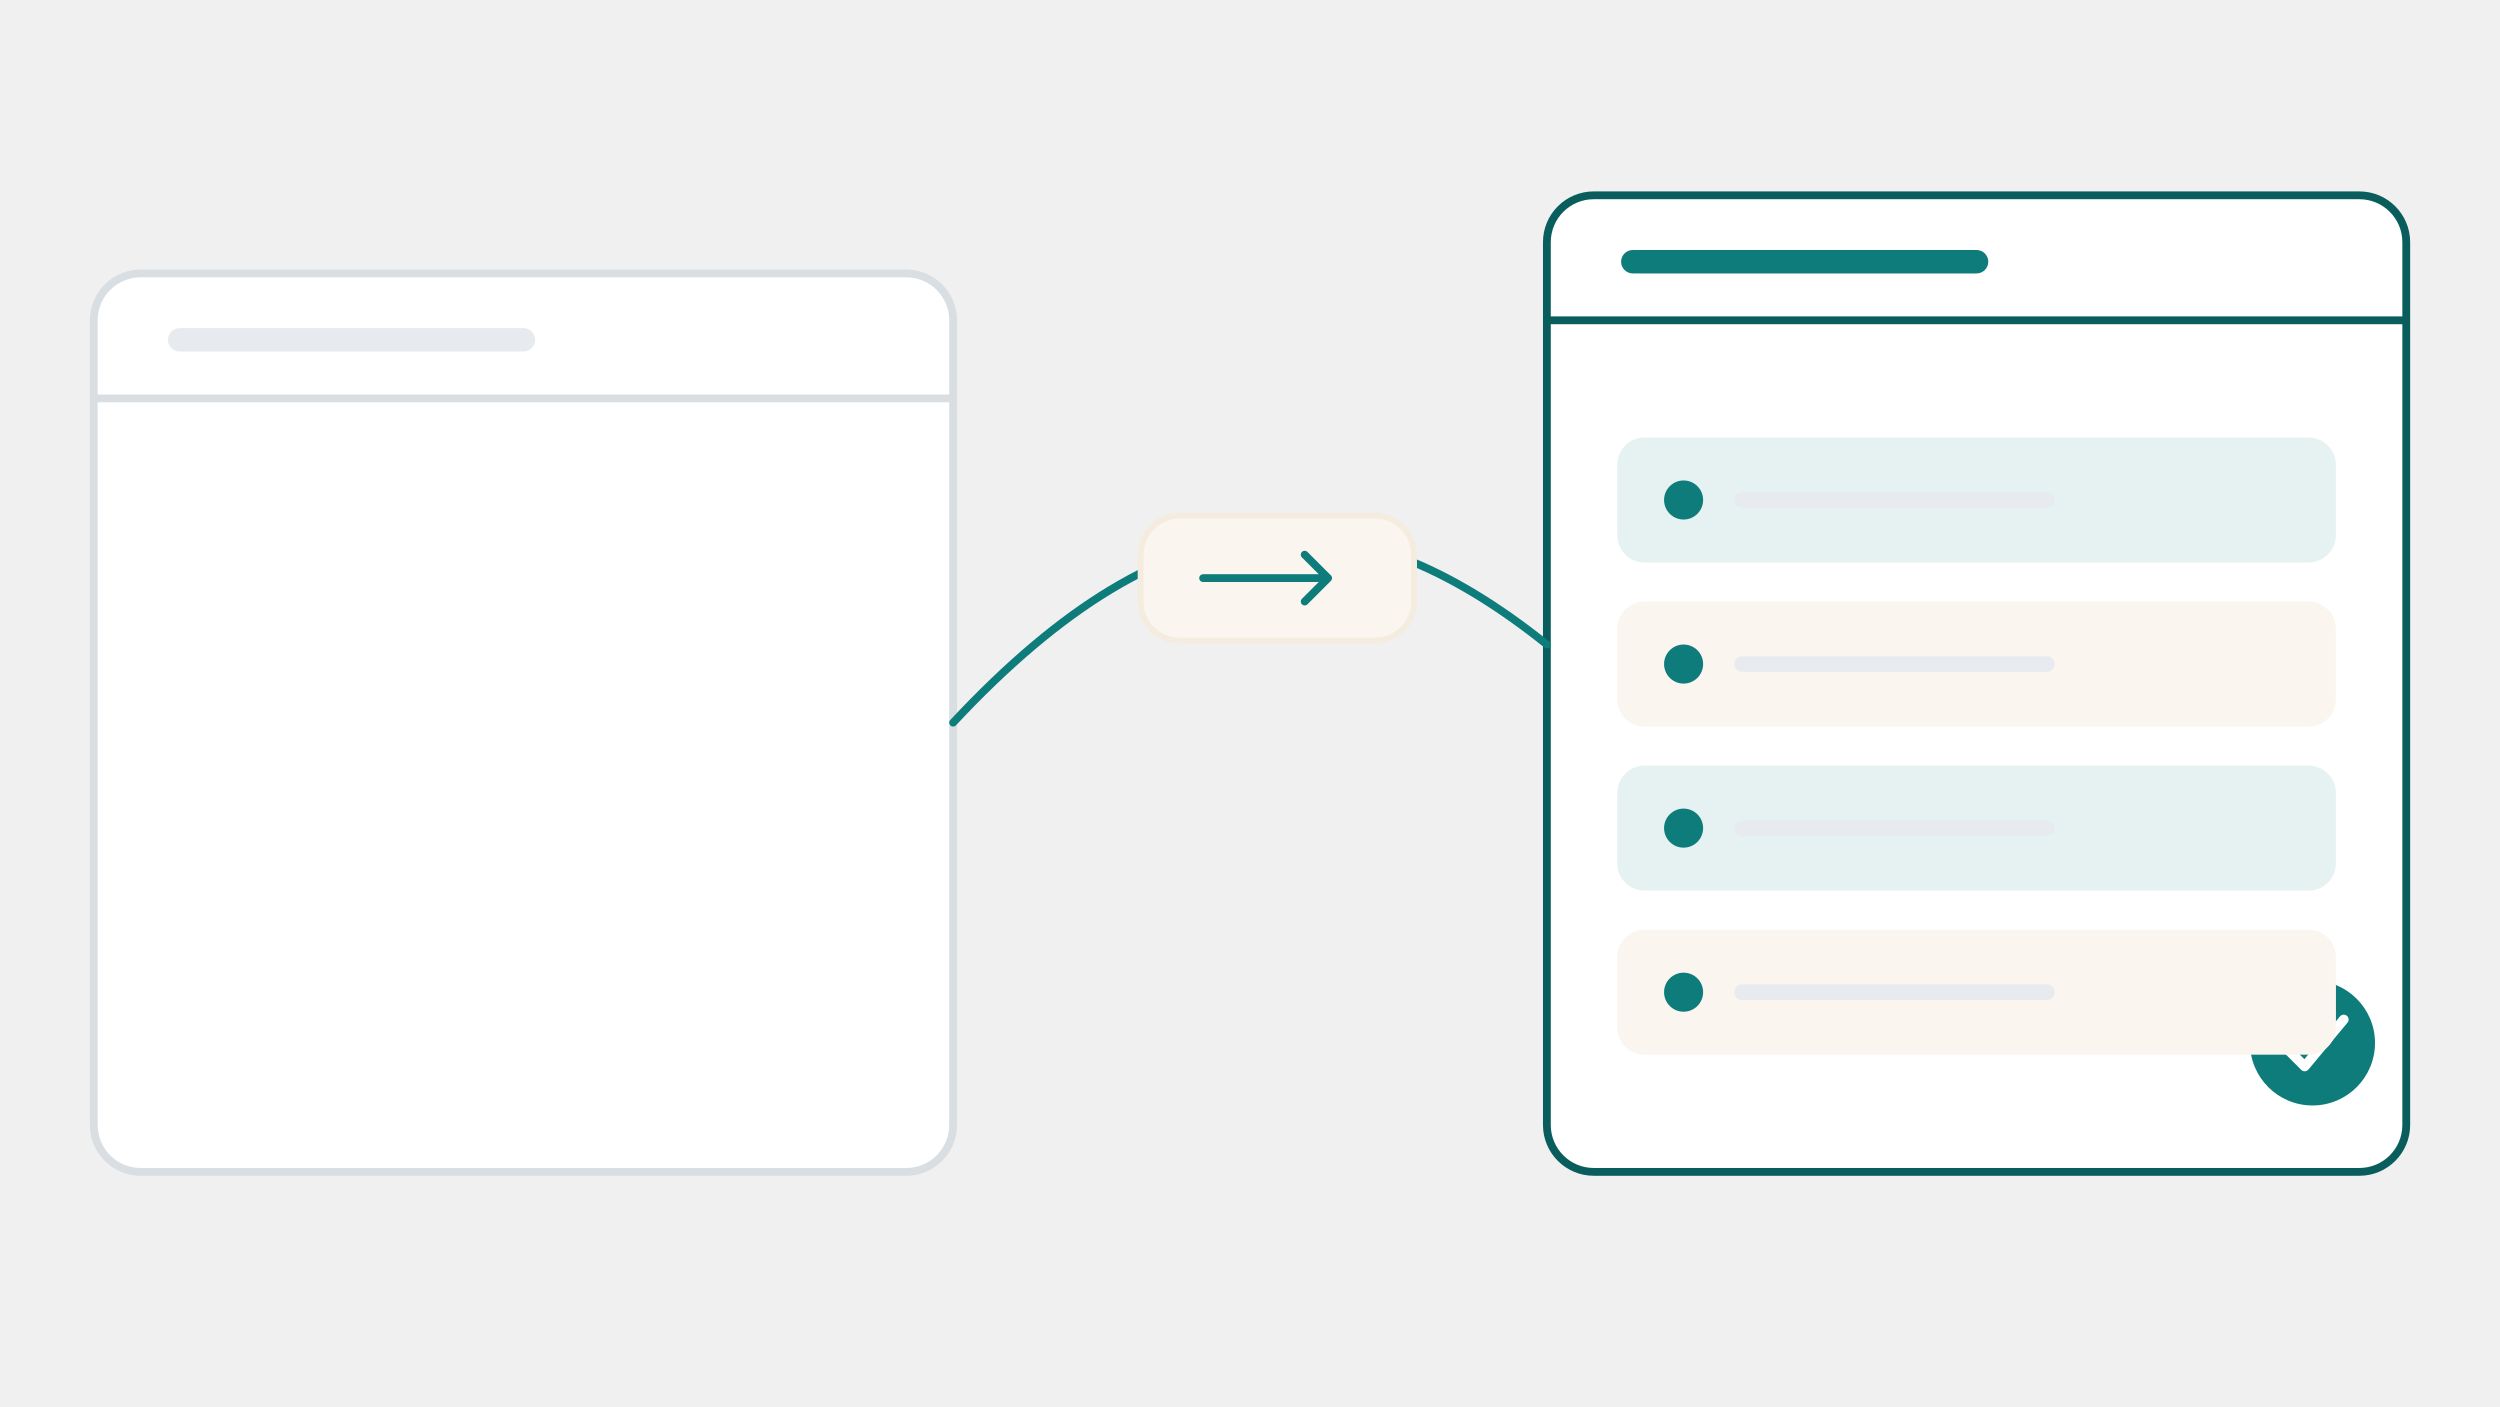
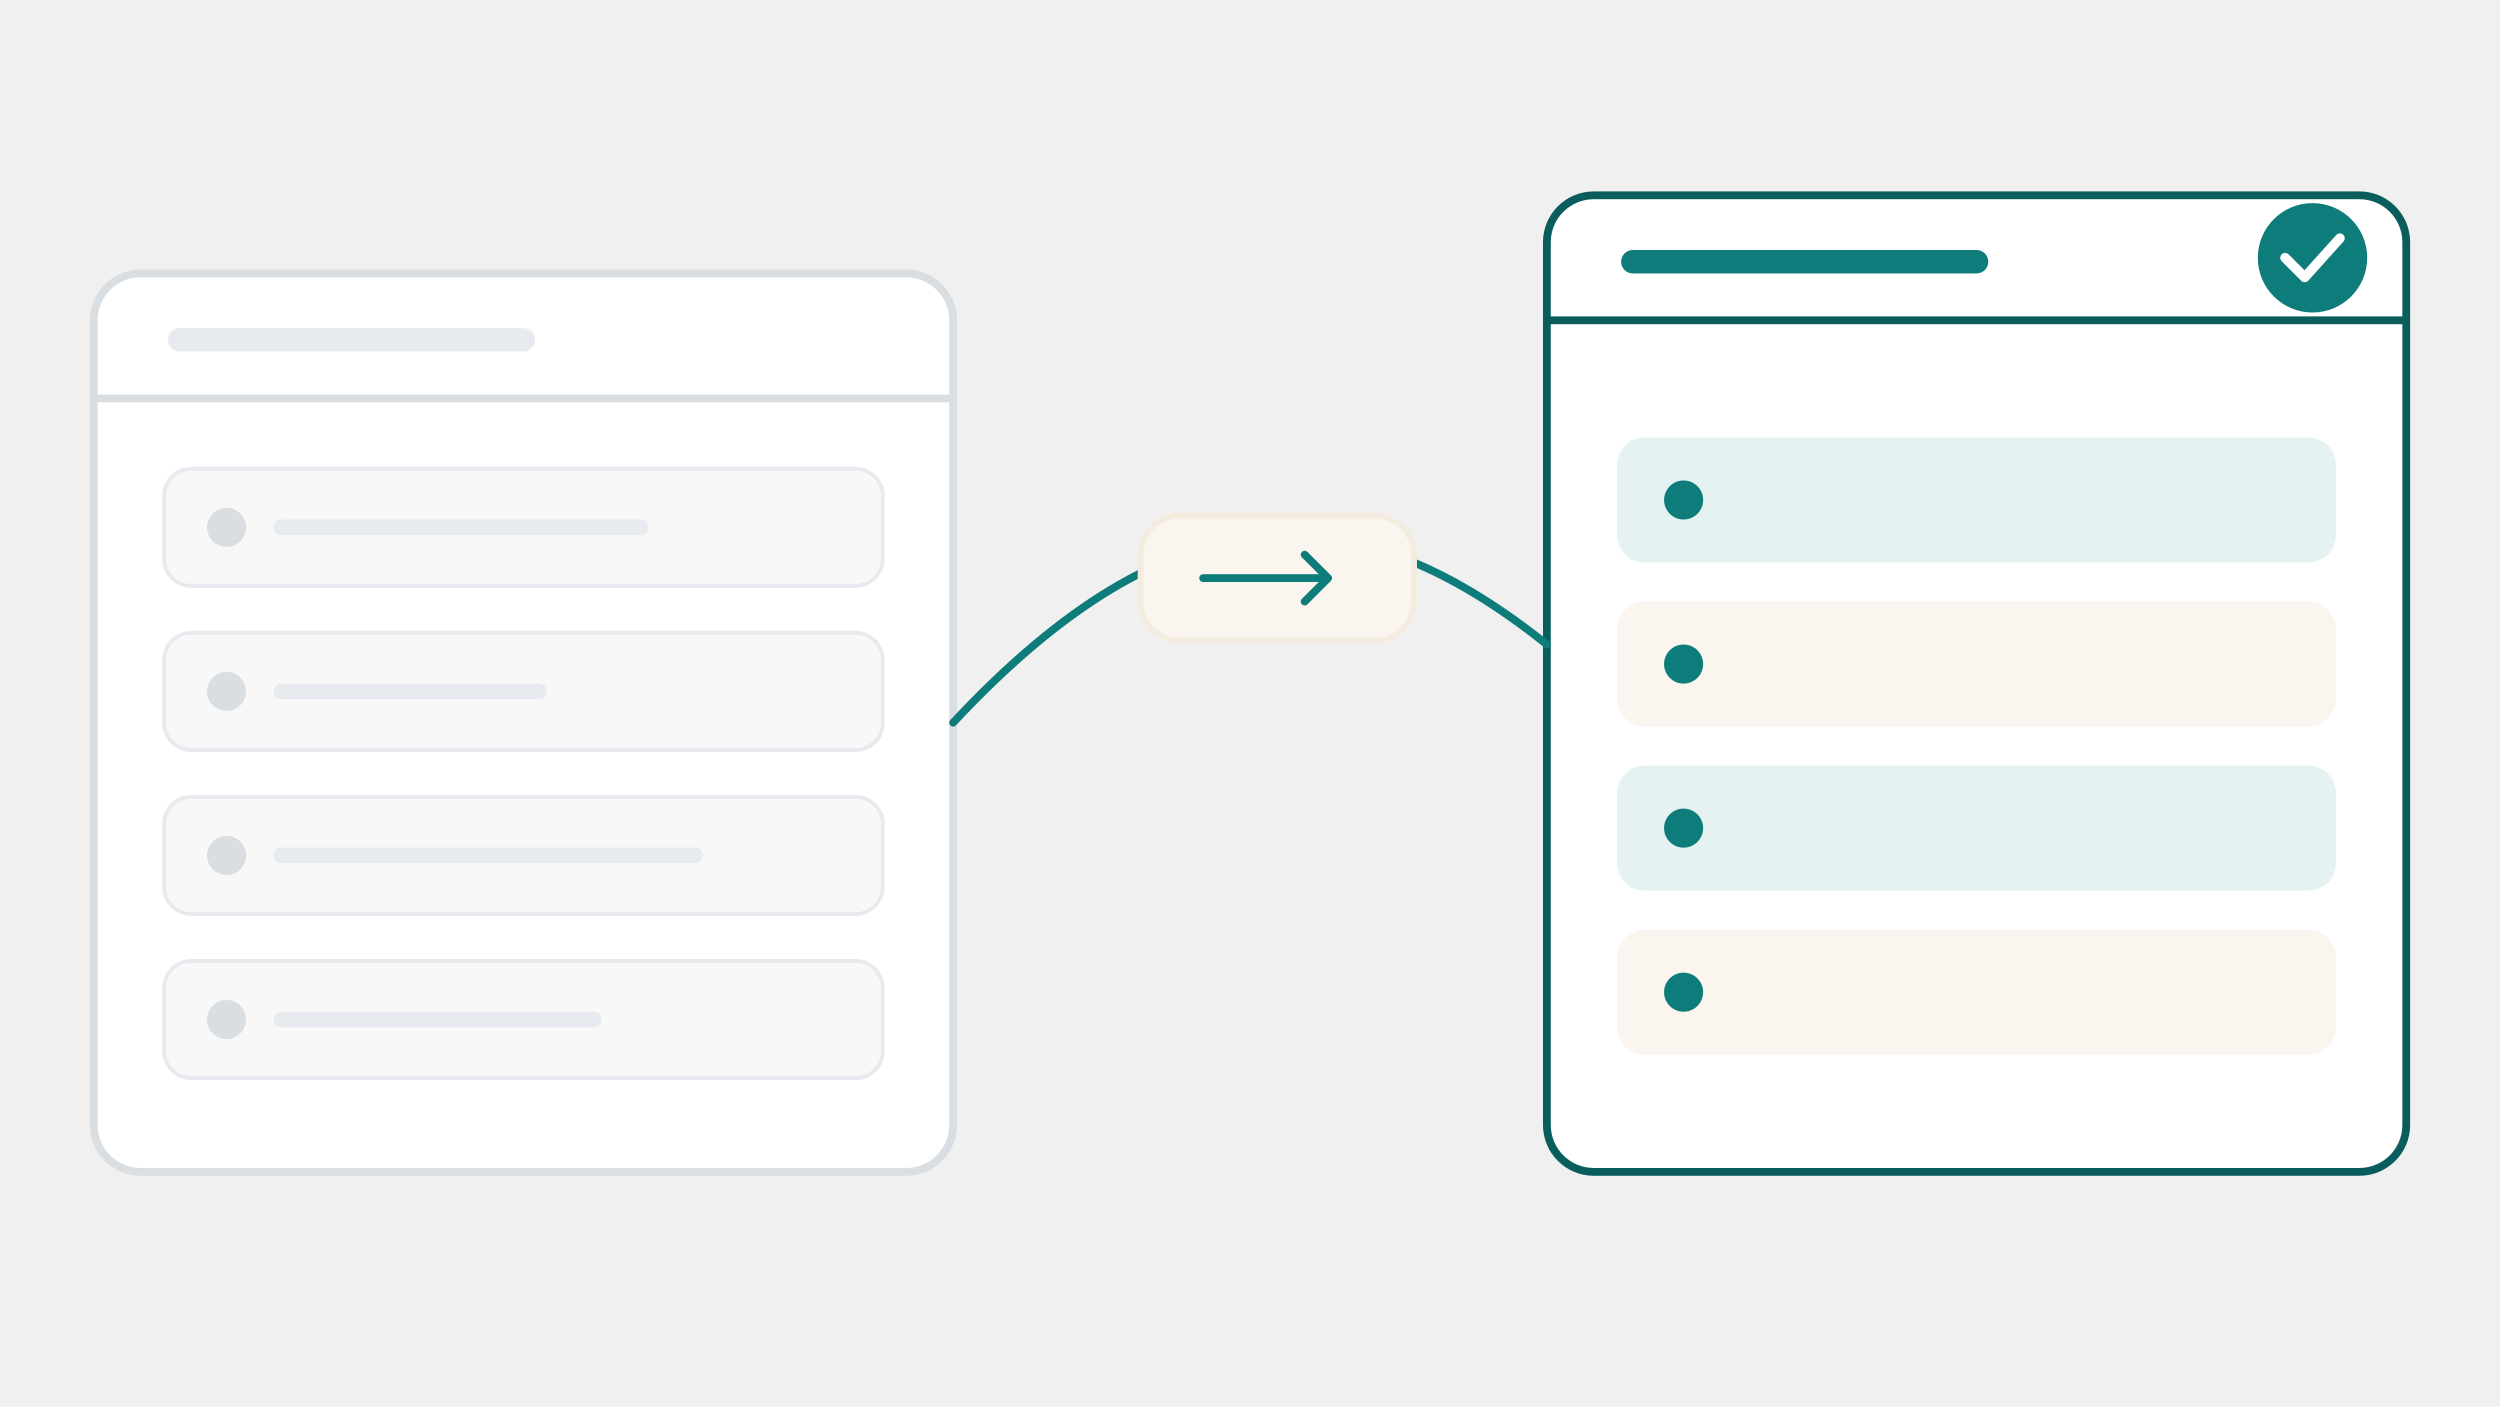
<svg xmlns="http://www.w3.org/2000/svg" viewBox="0 0 640 360" fill="none">
  <g id="store-old">
    <rect x="24" y="70" width="220" height="230" rx="12" fill="#FFFFFF" stroke="#D9DEE3" stroke-width="2" />
    <path d="M24 102 H244" stroke="#D9DEE3" stroke-width="2" />
    <rect x="43" y="84" width="94" height="6" rx="3" fill="#E7EAEE" />
+     <rect x="42" y="120" width="184" height="30" rx="7" fill="#F8F8F8" stroke="#E7EAEE" />
+     <circle cx="58" cy="135" r="5" fill="#D9DEE3" />
+     <rect x="70" y="133" width="96" height="4" rx="2" fill="#E7EAEE" />
+     <rect x="42" y="162" width="184" height="30" rx="7" fill="#F8F8F8" stroke="#E7EAEE" />
+     <circle cx="58" cy="177" r="5" fill="#D9DEE3" />
+     <rect x="70" y="175" width="70" height="4" rx="2" fill="#E7EAEE" />
+     <rect x="42" y="204" width="184" height="30" rx="7" fill="#F8F8F8" stroke="#E7EAEE" />
+     <circle cx="58" cy="219" r="5" fill="#D9DEE3" />
+     <rect x="70" y="217" width="110" height="4" rx="2" fill="#E7EAEE" />
+     <rect x="42" y="246" width="184" height="30" rx="7" fill="#F8F8F8" stroke="#E7EAEE" />
+     <circle cx="58" cy="261" r="5" fill="#D9DEE3" />
+     <rect x="70" y="259" width="84" height="4" rx="2" fill="#E7EAEE" />
  </g>
  <g id="store-new">
    <rect x="396" y="50" width="220" height="250" rx="12" fill="#FFFFFF" stroke="#095D5C" stroke-width="2" />
    <path d="M396 82 H616" stroke="#095D5C" stroke-width="2" />
    <rect x="415" y="64" width="94" height="6" rx="3" fill="#0E7C7B" />
  </g>
  <path id="bridge" d="M244 185 C300 125 346 125 396 165" fill="none" stroke="#0E7C7B" stroke-width="2" stroke-linecap="round" stroke-linejoin="round" />
  <g id="redirect">
    <rect x="292" y="132" width="70" height="32" rx="10" fill="#FAF6EF" stroke="#F3ECDF" stroke-width="1.5" />
    <path d="M308 148 H340 M334 142 L340 148 L334 154" stroke="#0E7C7B" stroke-width="2" stroke-linecap="round" stroke-linejoin="round" />
  </g>
  <g id="verify">
-     <circle cx="592" cy="267" r="16" fill="#0E7C7B" />
+     <circle cx="592" cy="66" r="14" fill="#0E7C7B" />
  </g>
-   <path id="verify-path" d="M584 267 L590 273 L600 261" fill="none" stroke="#FFFFFF" stroke-width="2.5" stroke-linecap="round" stroke-linejoin="round" />
+   <path id="verify-path" d="M585 66 L590 71 L599 61" fill="none" stroke="#FFFFFF" stroke-width="2.5" stroke-linecap="round" stroke-linejoin="round" />
  <g id="row-1">
    <rect x="414" y="112" width="184" height="32" rx="7" fill="#E6F2F2" />
    <circle cx="431" cy="128" r="5" fill="#0E7C7B" />
-     <rect x="444" y="126" width="82" height="4" rx="2" fill="#E7EAEE" />
-     <rect id="slot-row-1" x="532" y="117" width="60" height="20" fill="none" stroke="none" />
+     <rect id="slot-row-1" x="444" y="117" width="148" height="20" fill="none" stroke="none" />
  </g>
  <g id="row-2">
    <rect x="414" y="154" width="184" height="32" rx="7" fill="#FAF6EF" />
    <circle cx="431" cy="170" r="5" fill="#0E7C7B" />
-     <rect x="444" y="168" width="82" height="4" rx="2" fill="#E7EAEE" />
-     <rect id="slot-row-2" x="532" y="159" width="60" height="20" fill="none" stroke="none" />
+     <rect id="slot-row-2" x="444" y="159" width="148" height="20" fill="none" stroke="none" />
  </g>
  <g id="row-3">
    <rect x="414" y="196" width="184" height="32" rx="7" fill="#E6F2F2" />
    <circle cx="431" cy="212" r="5" fill="#0E7C7B" />
-     <rect x="444" y="210" width="82" height="4" rx="2" fill="#E7EAEE" />
-     <rect id="slot-row-3" x="532" y="201" width="60" height="20" fill="none" stroke="none" />
+     <rect id="slot-row-3" x="444" y="201" width="148" height="20" fill="none" stroke="none" />
  </g>
  <g id="row-4">
    <rect x="414" y="238" width="184" height="32" rx="7" fill="#FAF6EF" />
    <circle cx="431" cy="254" r="5" fill="#0E7C7B" />
-     <rect x="444" y="252" width="82" height="4" rx="2" fill="#E7EAEE" />
-     <rect id="slot-row-4" x="532" y="243" width="60" height="20" fill="none" stroke="none" />
+     <rect id="slot-row-4" x="444" y="243" width="148" height="20" fill="none" stroke="none" />
  </g>
</svg>
